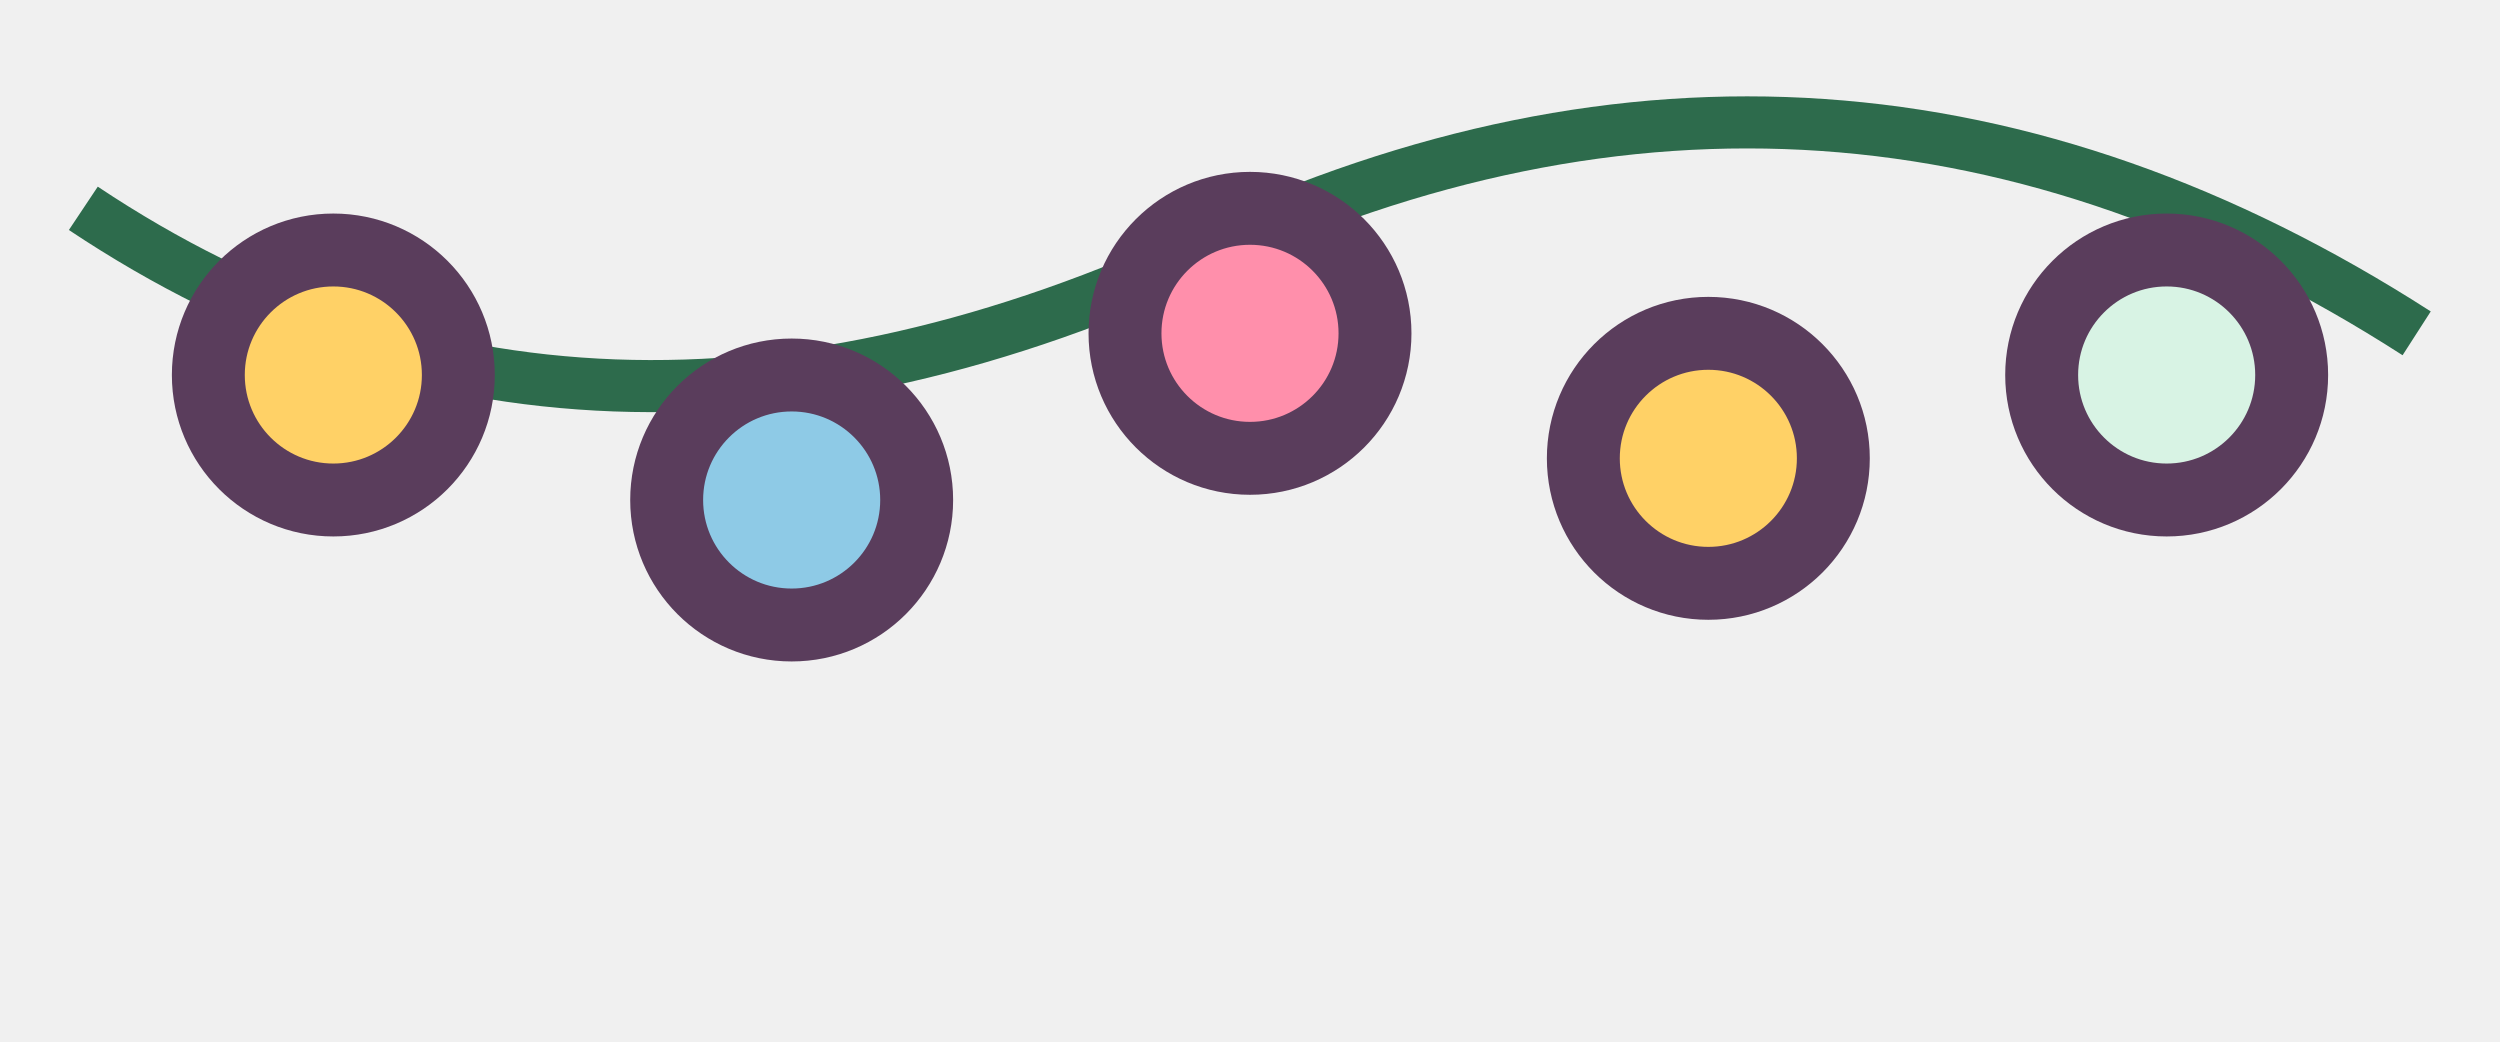
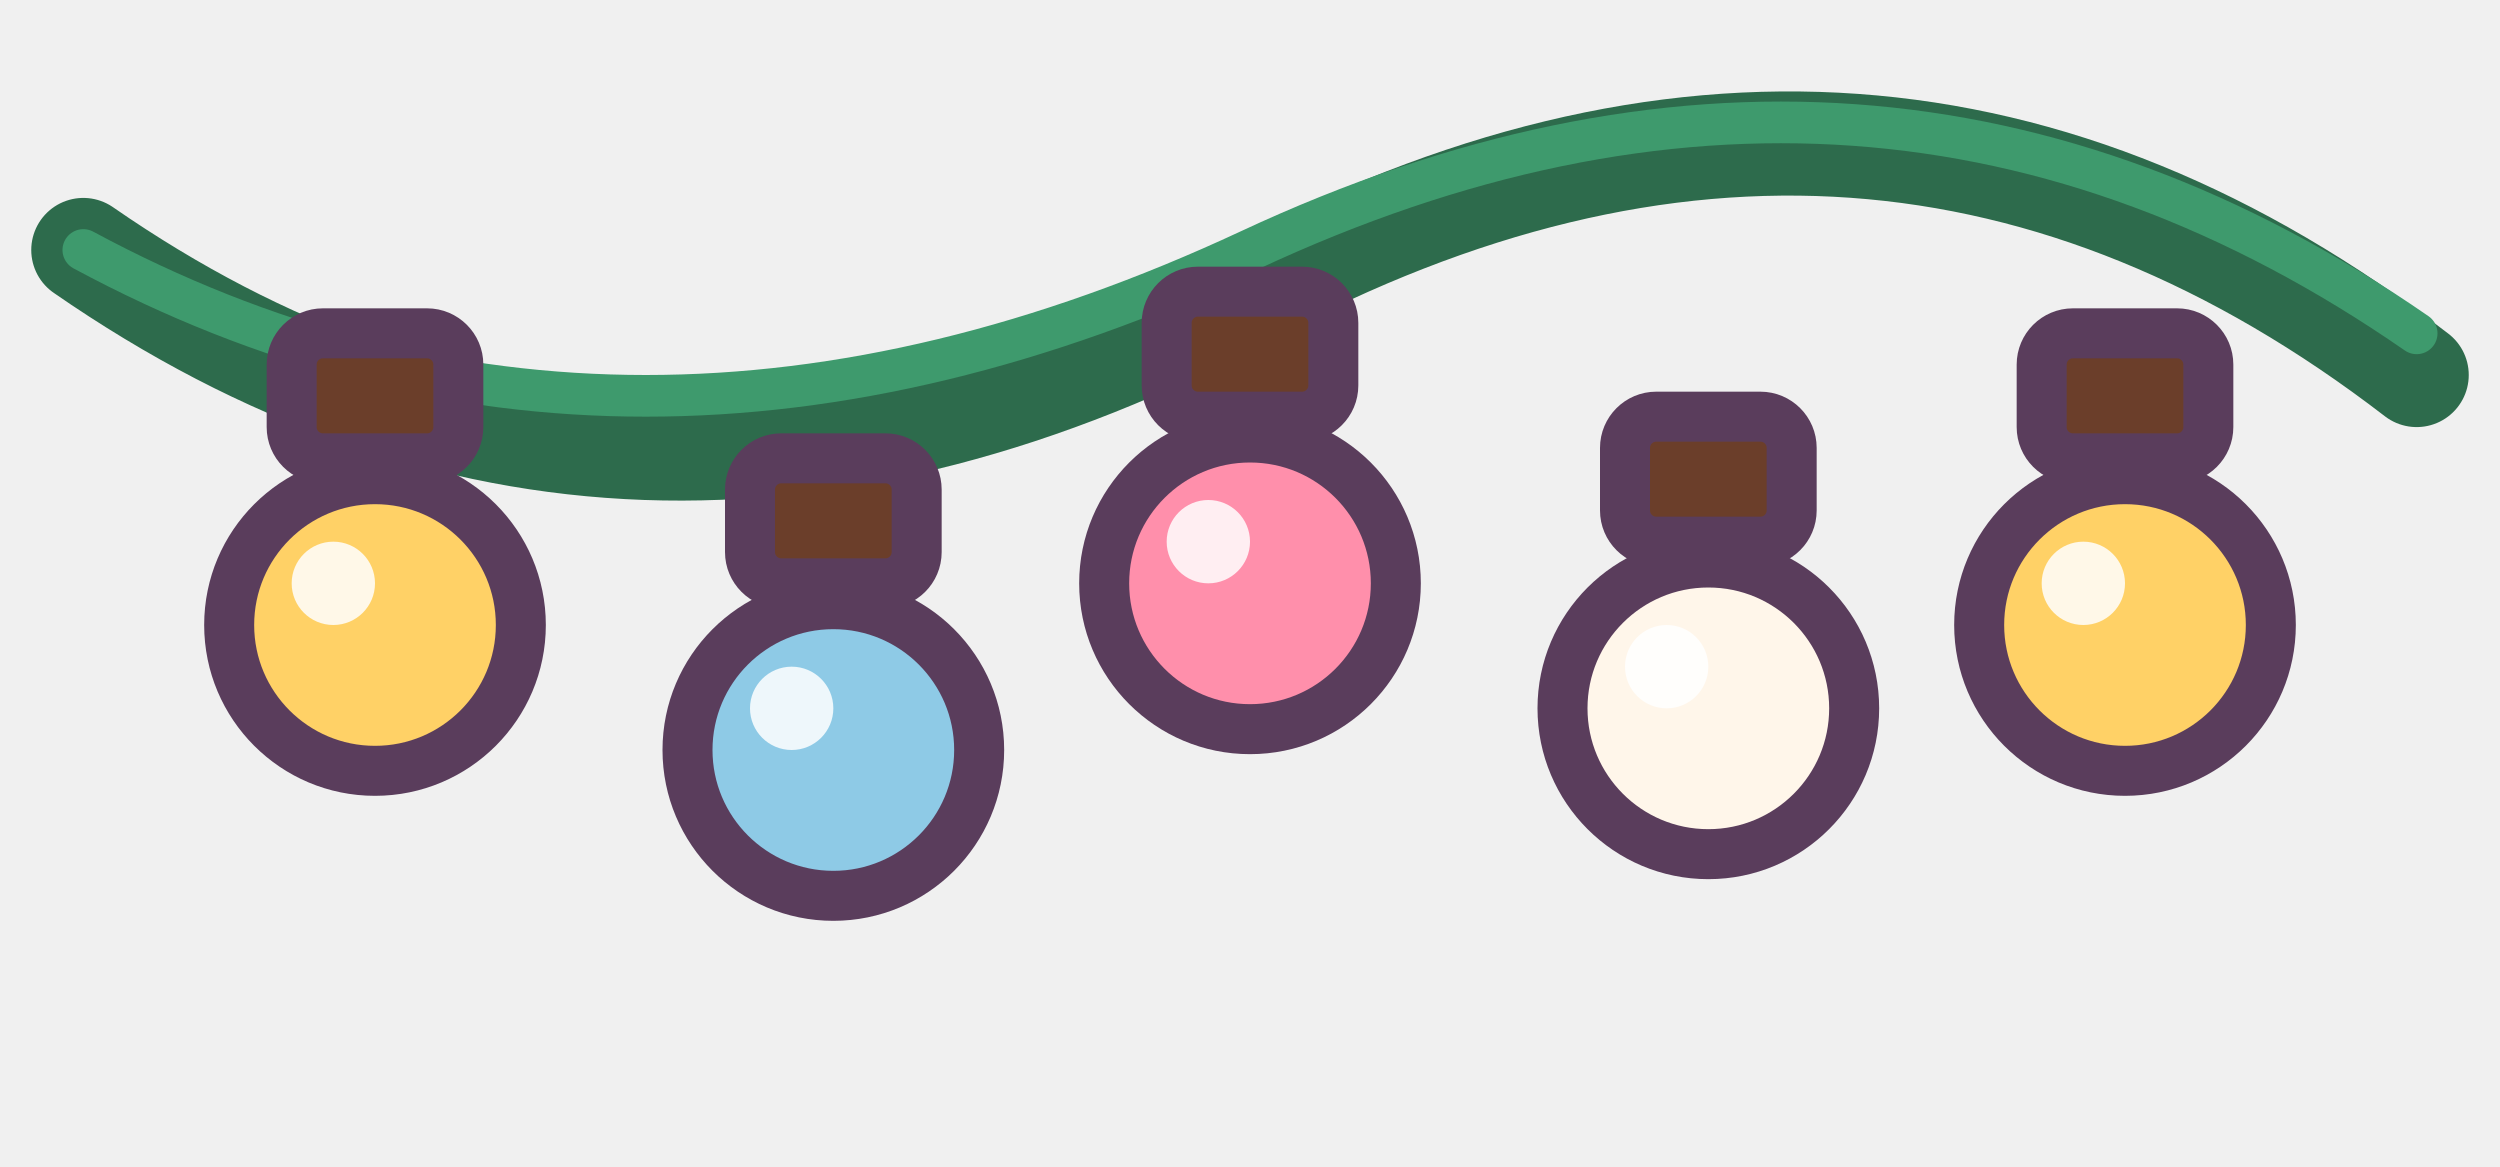
- <svg xmlns="http://www.w3.org/2000/svg" viewBox="2 14 120 50">
-   <path d="M6 24 Q30 40 60 26 T118 30" fill="none" stroke="#2d6b4c" stroke-width="2.5" />
-   <circle cx="18" cy="32" r="6" fill="#ffd166" stroke="#5a3d5c" stroke-width="3.5" stroke-linejoin="round" stroke-linecap="round" />
-   <circle cx="40" cy="38" r="6" fill="#8ecae6" stroke="#5a3d5c" stroke-width="3.5" stroke-linejoin="round" stroke-linecap="round" />
-   <circle cx="62" cy="30" r="6" fill="#ff8fab" stroke="#5a3d5c" stroke-width="3.5" stroke-linejoin="round" stroke-linecap="round" />
-   <circle cx="84" cy="36" r="6" fill="#ffd166" stroke="#5a3d5c" stroke-width="3.5" stroke-linejoin="round" stroke-linecap="round" />
-   <circle cx="106" cy="32" r="6" fill="#d8f3e4" stroke="#5a3d5c" stroke-width="3.5" stroke-linejoin="round" stroke-linecap="round" />
+ <svg xmlns="http://www.w3.org/2000/svg" viewBox="0 10 120 56">
+   <path d="M4 22 Q30 40 60 24 T116 28" fill="none" stroke="#2d6b4c" stroke-width="5" stroke-linecap="round" />
+   <path d="M4 22 Q30 36 60 22 T116 26" fill="none" stroke="#3e9a6d" stroke-width="2" stroke-linecap="round" />
+   <g stroke="#5a3d5c" stroke-width="2.4" stroke-linejoin="round">
+     <rect x="14" y="26" width="8" height="6" rx="1.5" fill="#6b3e2a" />
+     <circle cx="18" cy="40" r="7" fill="#ffd166" />
+     <rect x="36" y="32" width="8" height="6" rx="1.5" fill="#6b3e2a" />
+     <circle cx="40" cy="46" r="7" fill="#8ecae6" />
+     <rect x="56" y="24" width="8" height="6" rx="1.5" fill="#6b3e2a" />
+     <circle cx="60" cy="38" r="7" fill="#ff8fab" />
+     <rect x="78" y="30" width="8" height="6" rx="1.5" fill="#6b3e2a" />
+     <circle cx="82" cy="44" r="7" fill="#fff6ea" />
+     <rect x="98" y="26" width="8" height="6" rx="1.5" fill="#6b3e2a" />
+     <circle cx="102" cy="40" r="7" fill="#ffd166" />
+   </g>
+   <g fill="#fff" opacity=".85">
+     <circle cx="16" cy="38" r="2" />
+     <circle cx="38" cy="44" r="2" />
+     <circle cx="58" cy="36" r="2" />
+     <circle cx="80" cy="42" r="2" />
+     <circle cx="100" cy="38" r="2" />
+   </g>
</svg>
